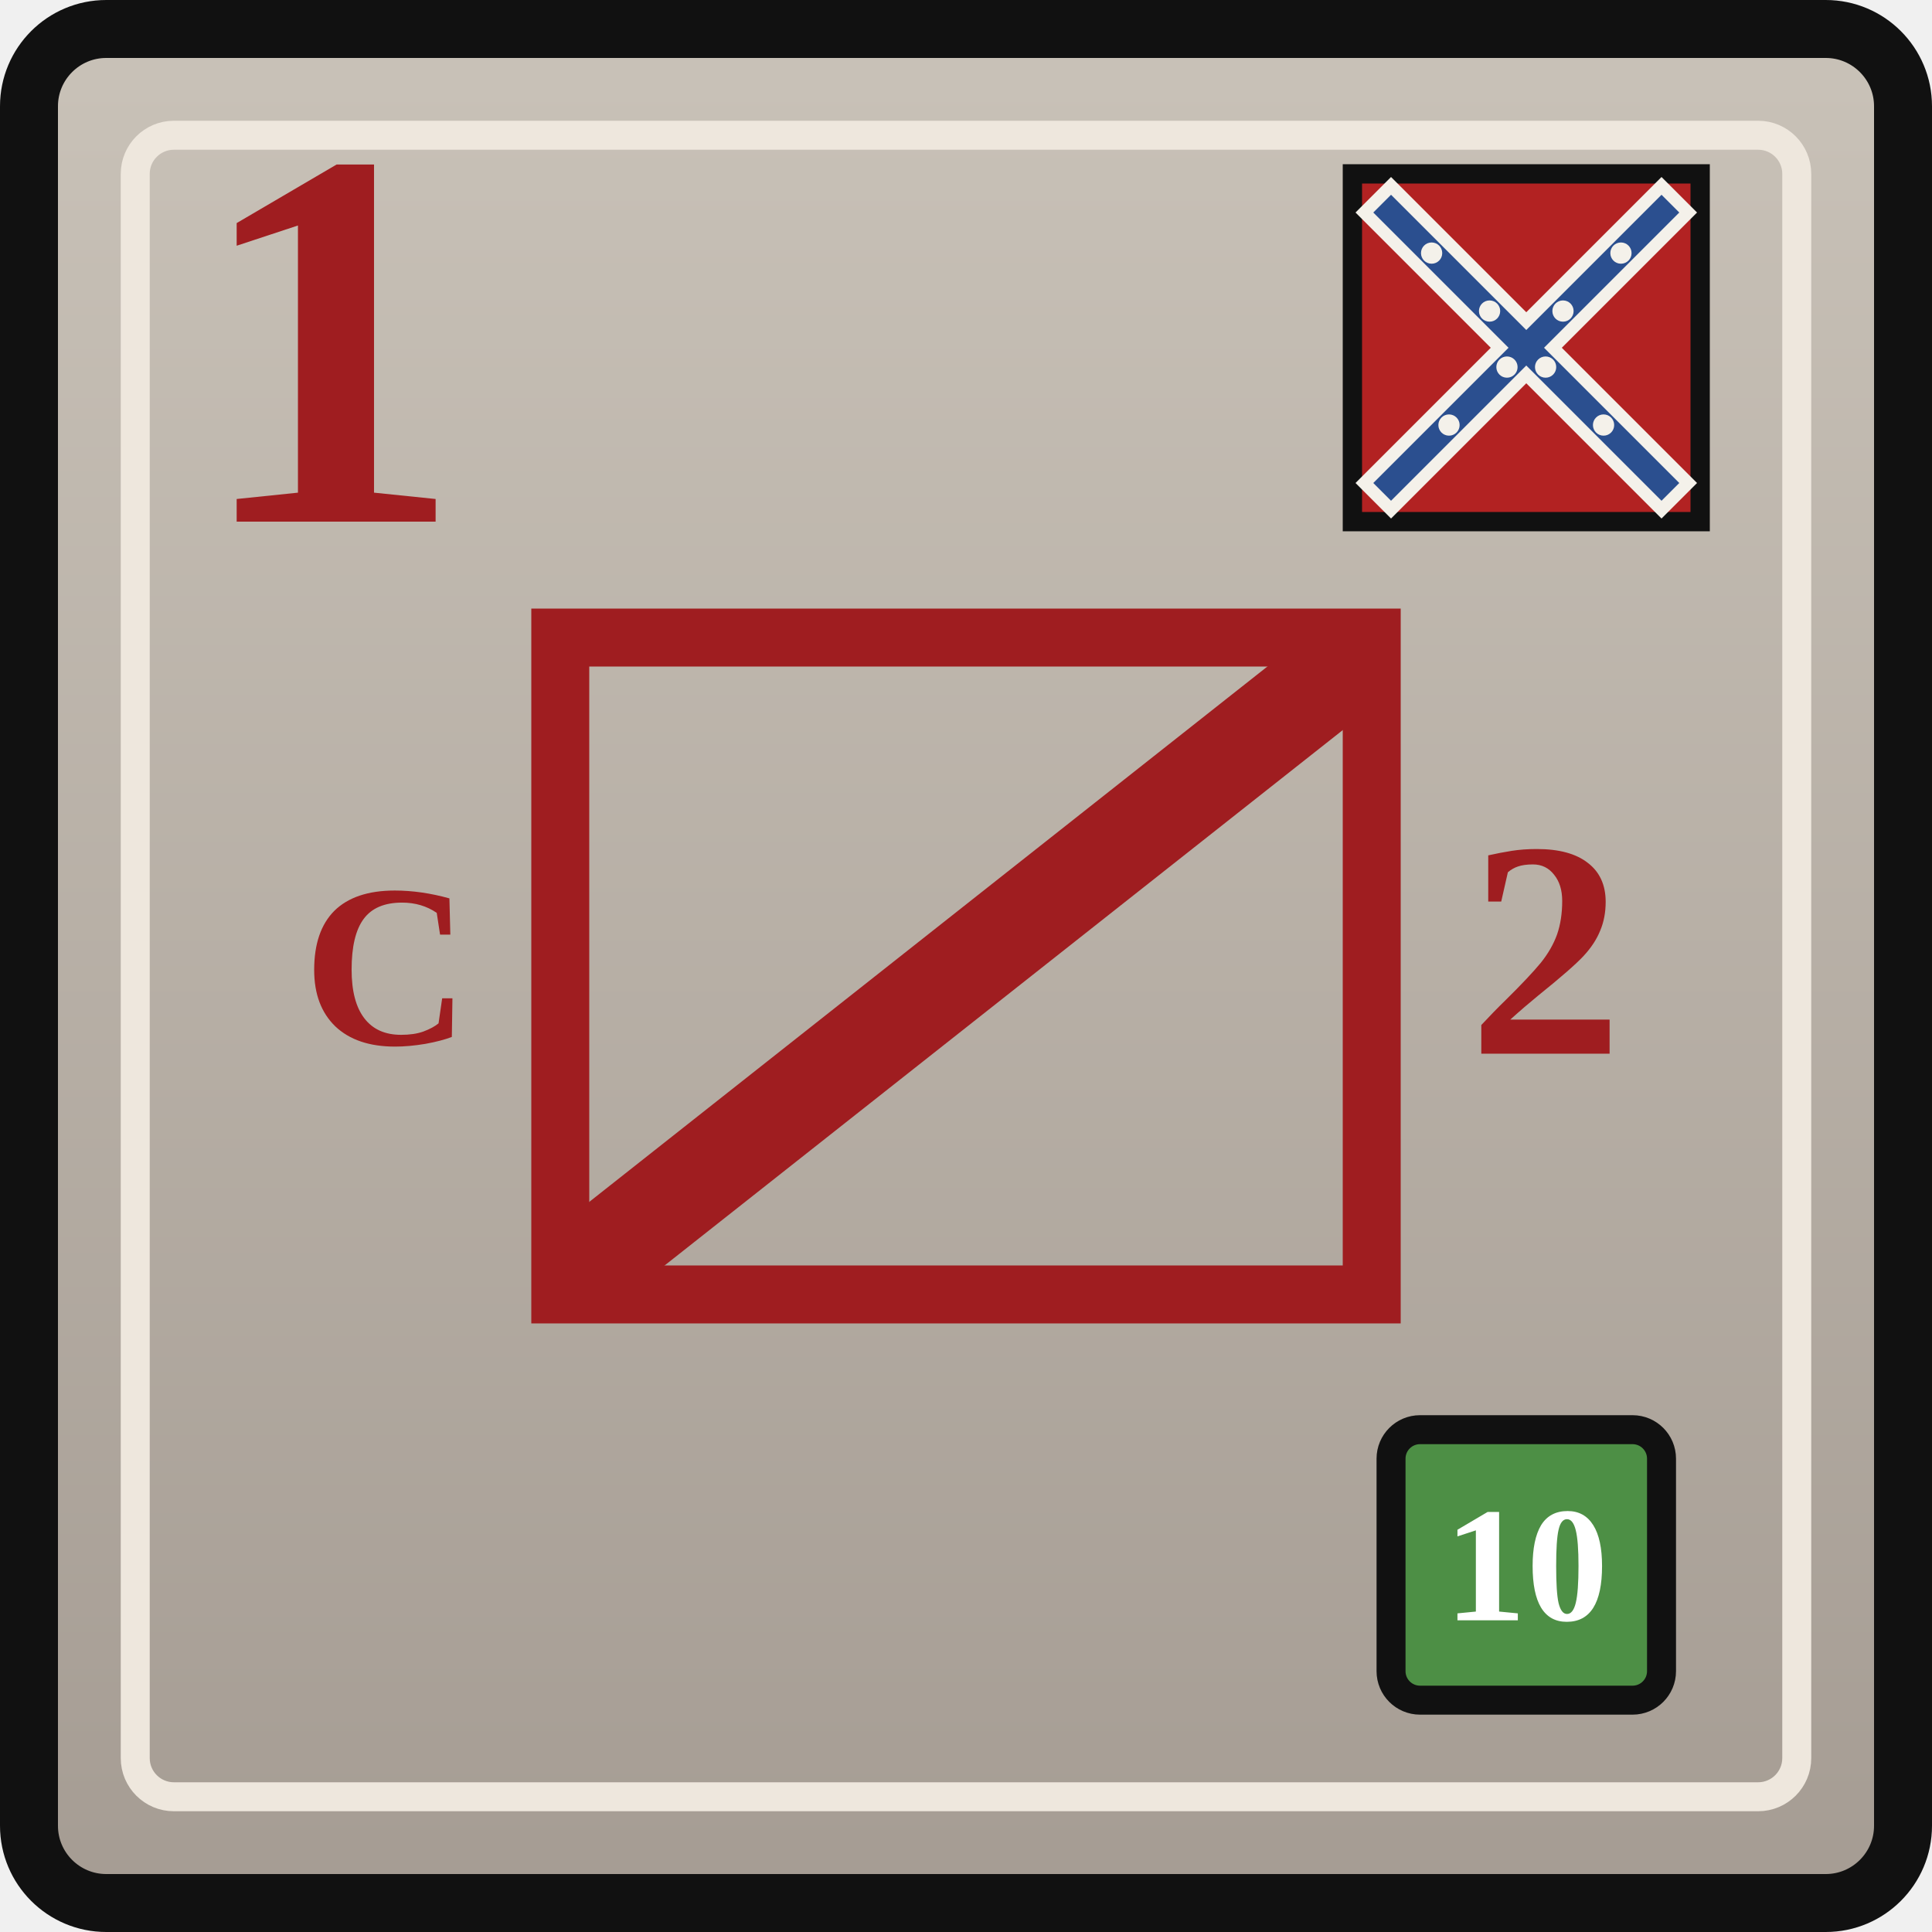
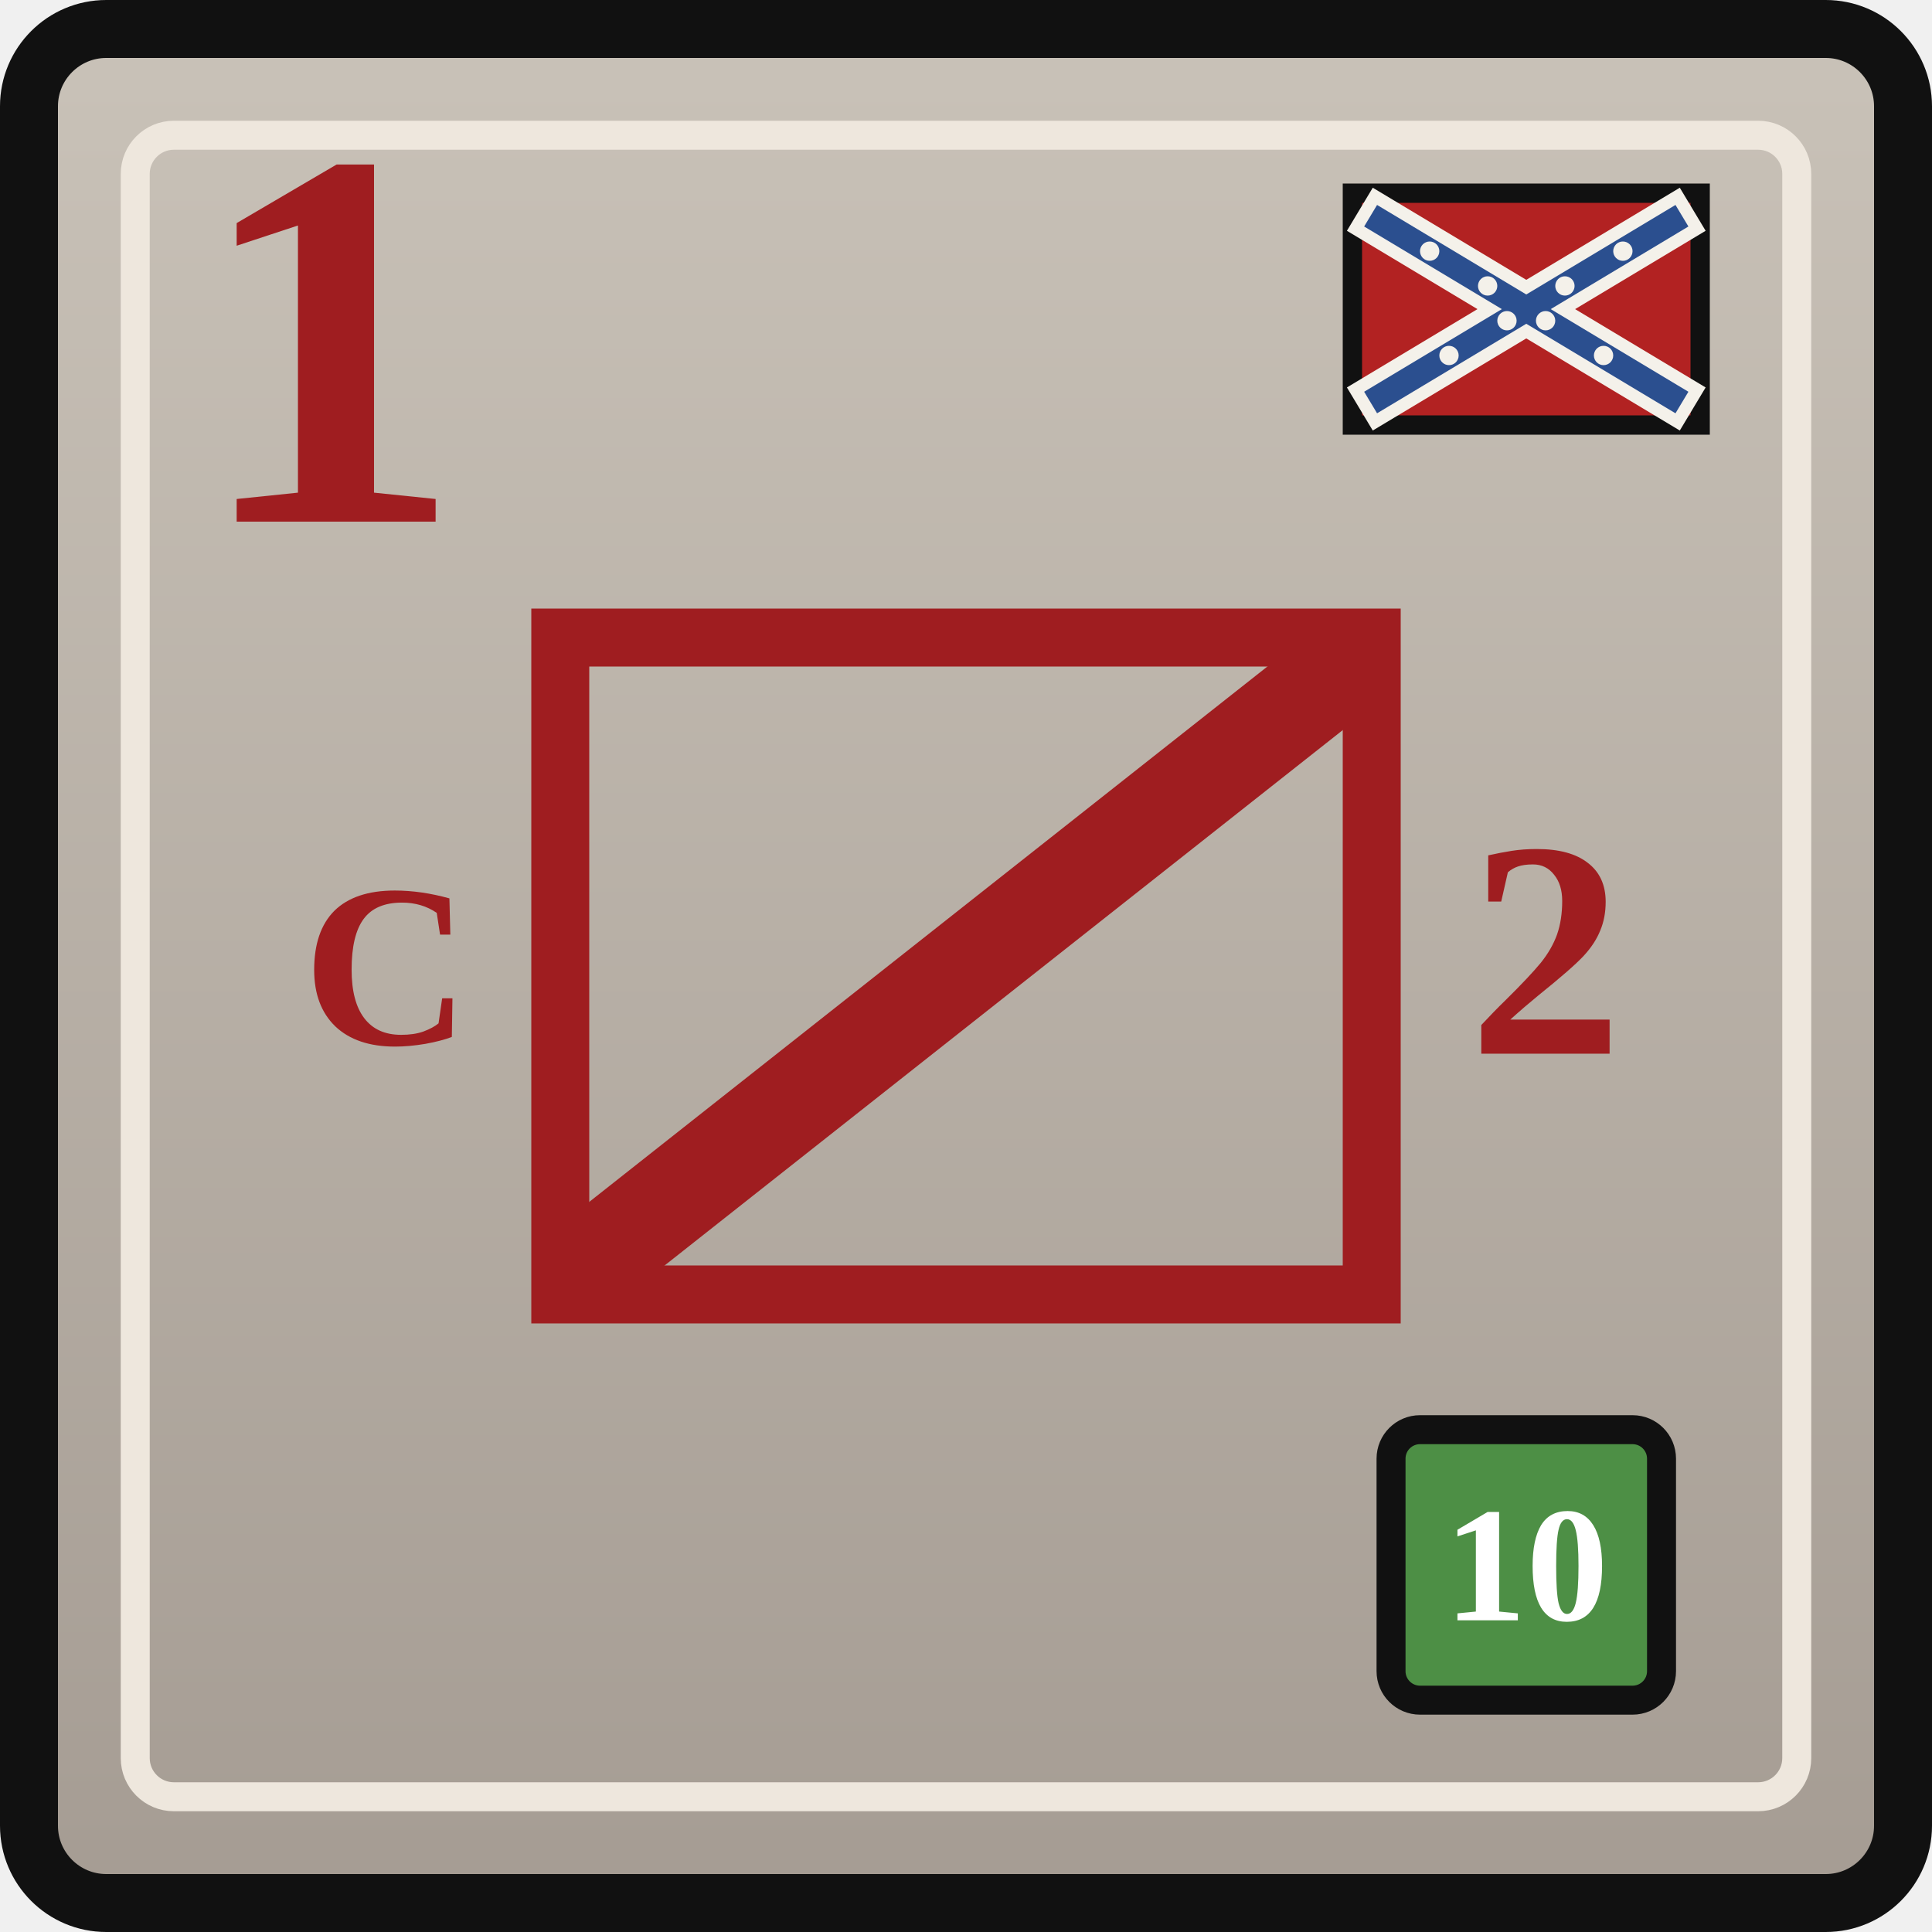
<svg xmlns="http://www.w3.org/2000/svg" width="0.5in" height="0.5in" viewBox="0 0 100 100">
  <defs>
    <linearGradient id="confederateGray" x1="0" y1="0" x2="0" y2="1">
      <stop offset="0%" stop-color="#c9c2b8" />
      <stop offset="100%" stop-color="#a59c93" />
    </linearGradient>
  </defs>
  <rect x="1.5" y="1.5" width="97" height="97" rx="4" fill="url(#confederateGray)" stroke="#111111" stroke-width="3" />
  <rect x="7" y="7" width="86" height="86" rx="2" fill="none" stroke="#eee7dd" stroke-width="1.5" />
-   <g transform="translate(70, 9)">
-     <rect x="0" y="0" width="18" height="18" fill="#b22222" stroke="#111111" stroke-width="1" />
+   <g transform="translate(70, 10)">
+     <rect x="0" y="0" width="18" height="12" fill="#b22222" stroke="#111111" stroke-width="1" />
    <g stroke="#f4f1ea" stroke-width="2.6" stroke-linecap="square">
-       <line x1="2" y1="2" x2="16" y2="16" />
-       <line x1="16" y1="2" x2="2" y2="16" />
+       <line x1="1.5" y1="1.5" x2="16.5" y2="10.5" />
+       <line x1="16.5" y1="1.5" x2="1.5" y2="10.5" />
    </g>
    <g stroke="#2b4f8f" stroke-width="1.3" stroke-linecap="square">
-       <line x1="2" y1="2" x2="16" y2="16" />
-       <line x1="16" y1="2" x2="2" y2="16" />
+       <line x1="1.5" y1="1.5" x2="16.5" y2="10.5" />
+       <line x1="16.5" y1="1.5" x2="1.5" y2="10.5" />
    </g>
    <g fill="#f4f1ea">
-       <circle cx="4.1" cy="4.1" r="0.55" />
-       <circle cx="7.1" cy="7.1" r="0.55" />
-       <circle cx="10.0" cy="10.0" r="0.55" />
-       <circle cx="13.0" cy="13.0" r="0.55" />
-       <circle cx="13.9" cy="4.1" r="0.55" />
-       <circle cx="10.9" cy="7.1" r="0.55" />
-       <circle cx="8.0" cy="10.0" r="0.55" />
-       <circle cx="5.0" cy="13.0" r="0.55" />
+       <circle cx="4.0" cy="3.0" r="0.5" />
+       <circle cx="7.0" cy="4.8" r="0.5" />
+       <circle cx="10.0" cy="6.6" r="0.5" />
+       <circle cx="13.0" cy="8.4" r="0.5" />
+       <circle cx="14.0" cy="3.0" r="0.5" />
+       <circle cx="11.0" cy="4.8" r="0.5" />
+       <circle cx="8.0" cy="6.6" r="0.5" />
+       <circle cx="5.0" cy="8.4" r="0.5" />
    </g>
  </g>
  <text x="10" y="27" font-family="Georgia, 'Times New Roman', serif" font-size="28" font-weight="700" fill="#9f1d20">1</text>
  <rect x="29" y="33" width="42" height="34" fill="none" stroke="#9f1d20" stroke-width="3" />
  <text x="20" y="50" text-anchor="middle" dominant-baseline="central" font-family="Georgia, 'Times New Roman', serif" font-size="12" font-weight="700" fill="#9f1d20">C</text>
  <g stroke="#9f1d20" stroke-width="5" stroke-linecap="round">
    <line x1="31" y1="65" x2="69" y2="35" />
  </g>
  <text x="80" y="50" text-anchor="middle" dominant-baseline="middle" font-family="Georgia, 'Times New Roman', serif" font-size="16" font-weight="700" fill="#9f1d20">2</text>
  <rect x="72" y="74" width="14" height="14" rx="1.5" fill="#4d8f45" stroke="#111111" stroke-width="1.5" />
  <text x="79" y="81" text-anchor="middle" dominant-baseline="central" font-family="Georgia, 'Times New Roman', serif" font-size="8.5" font-weight="700" fill="#ffffff">10</text>
</svg>
